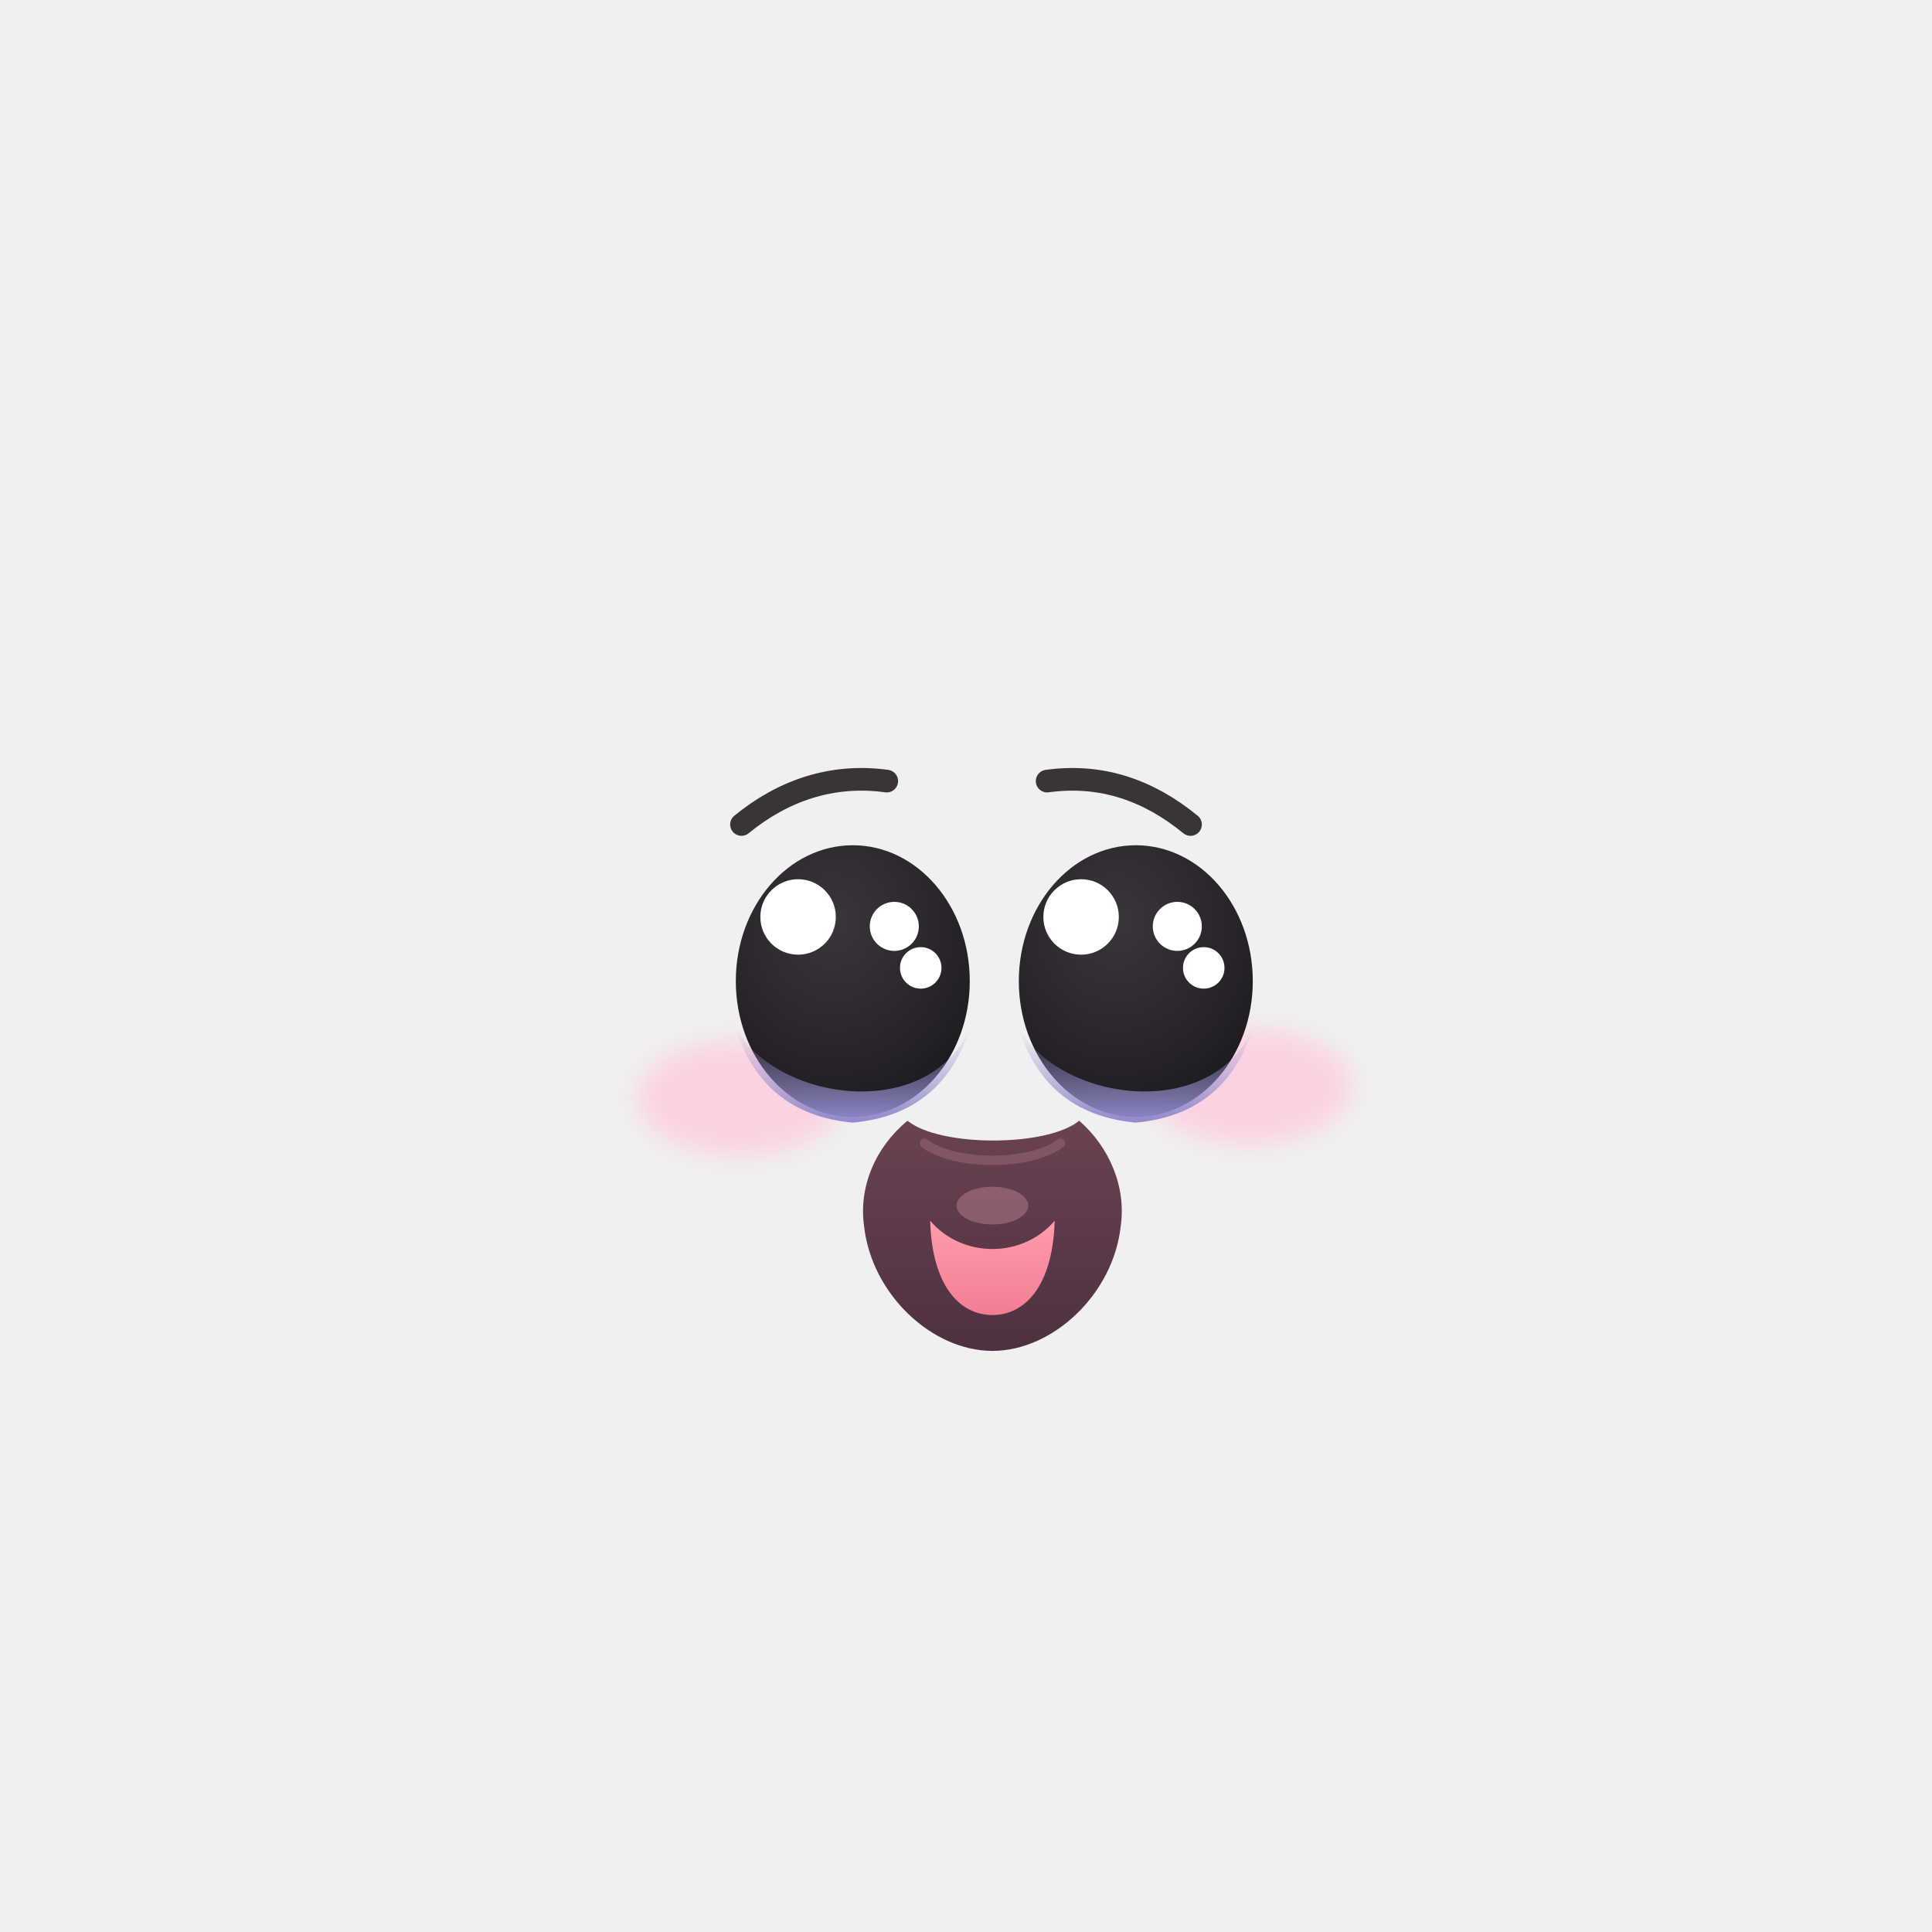
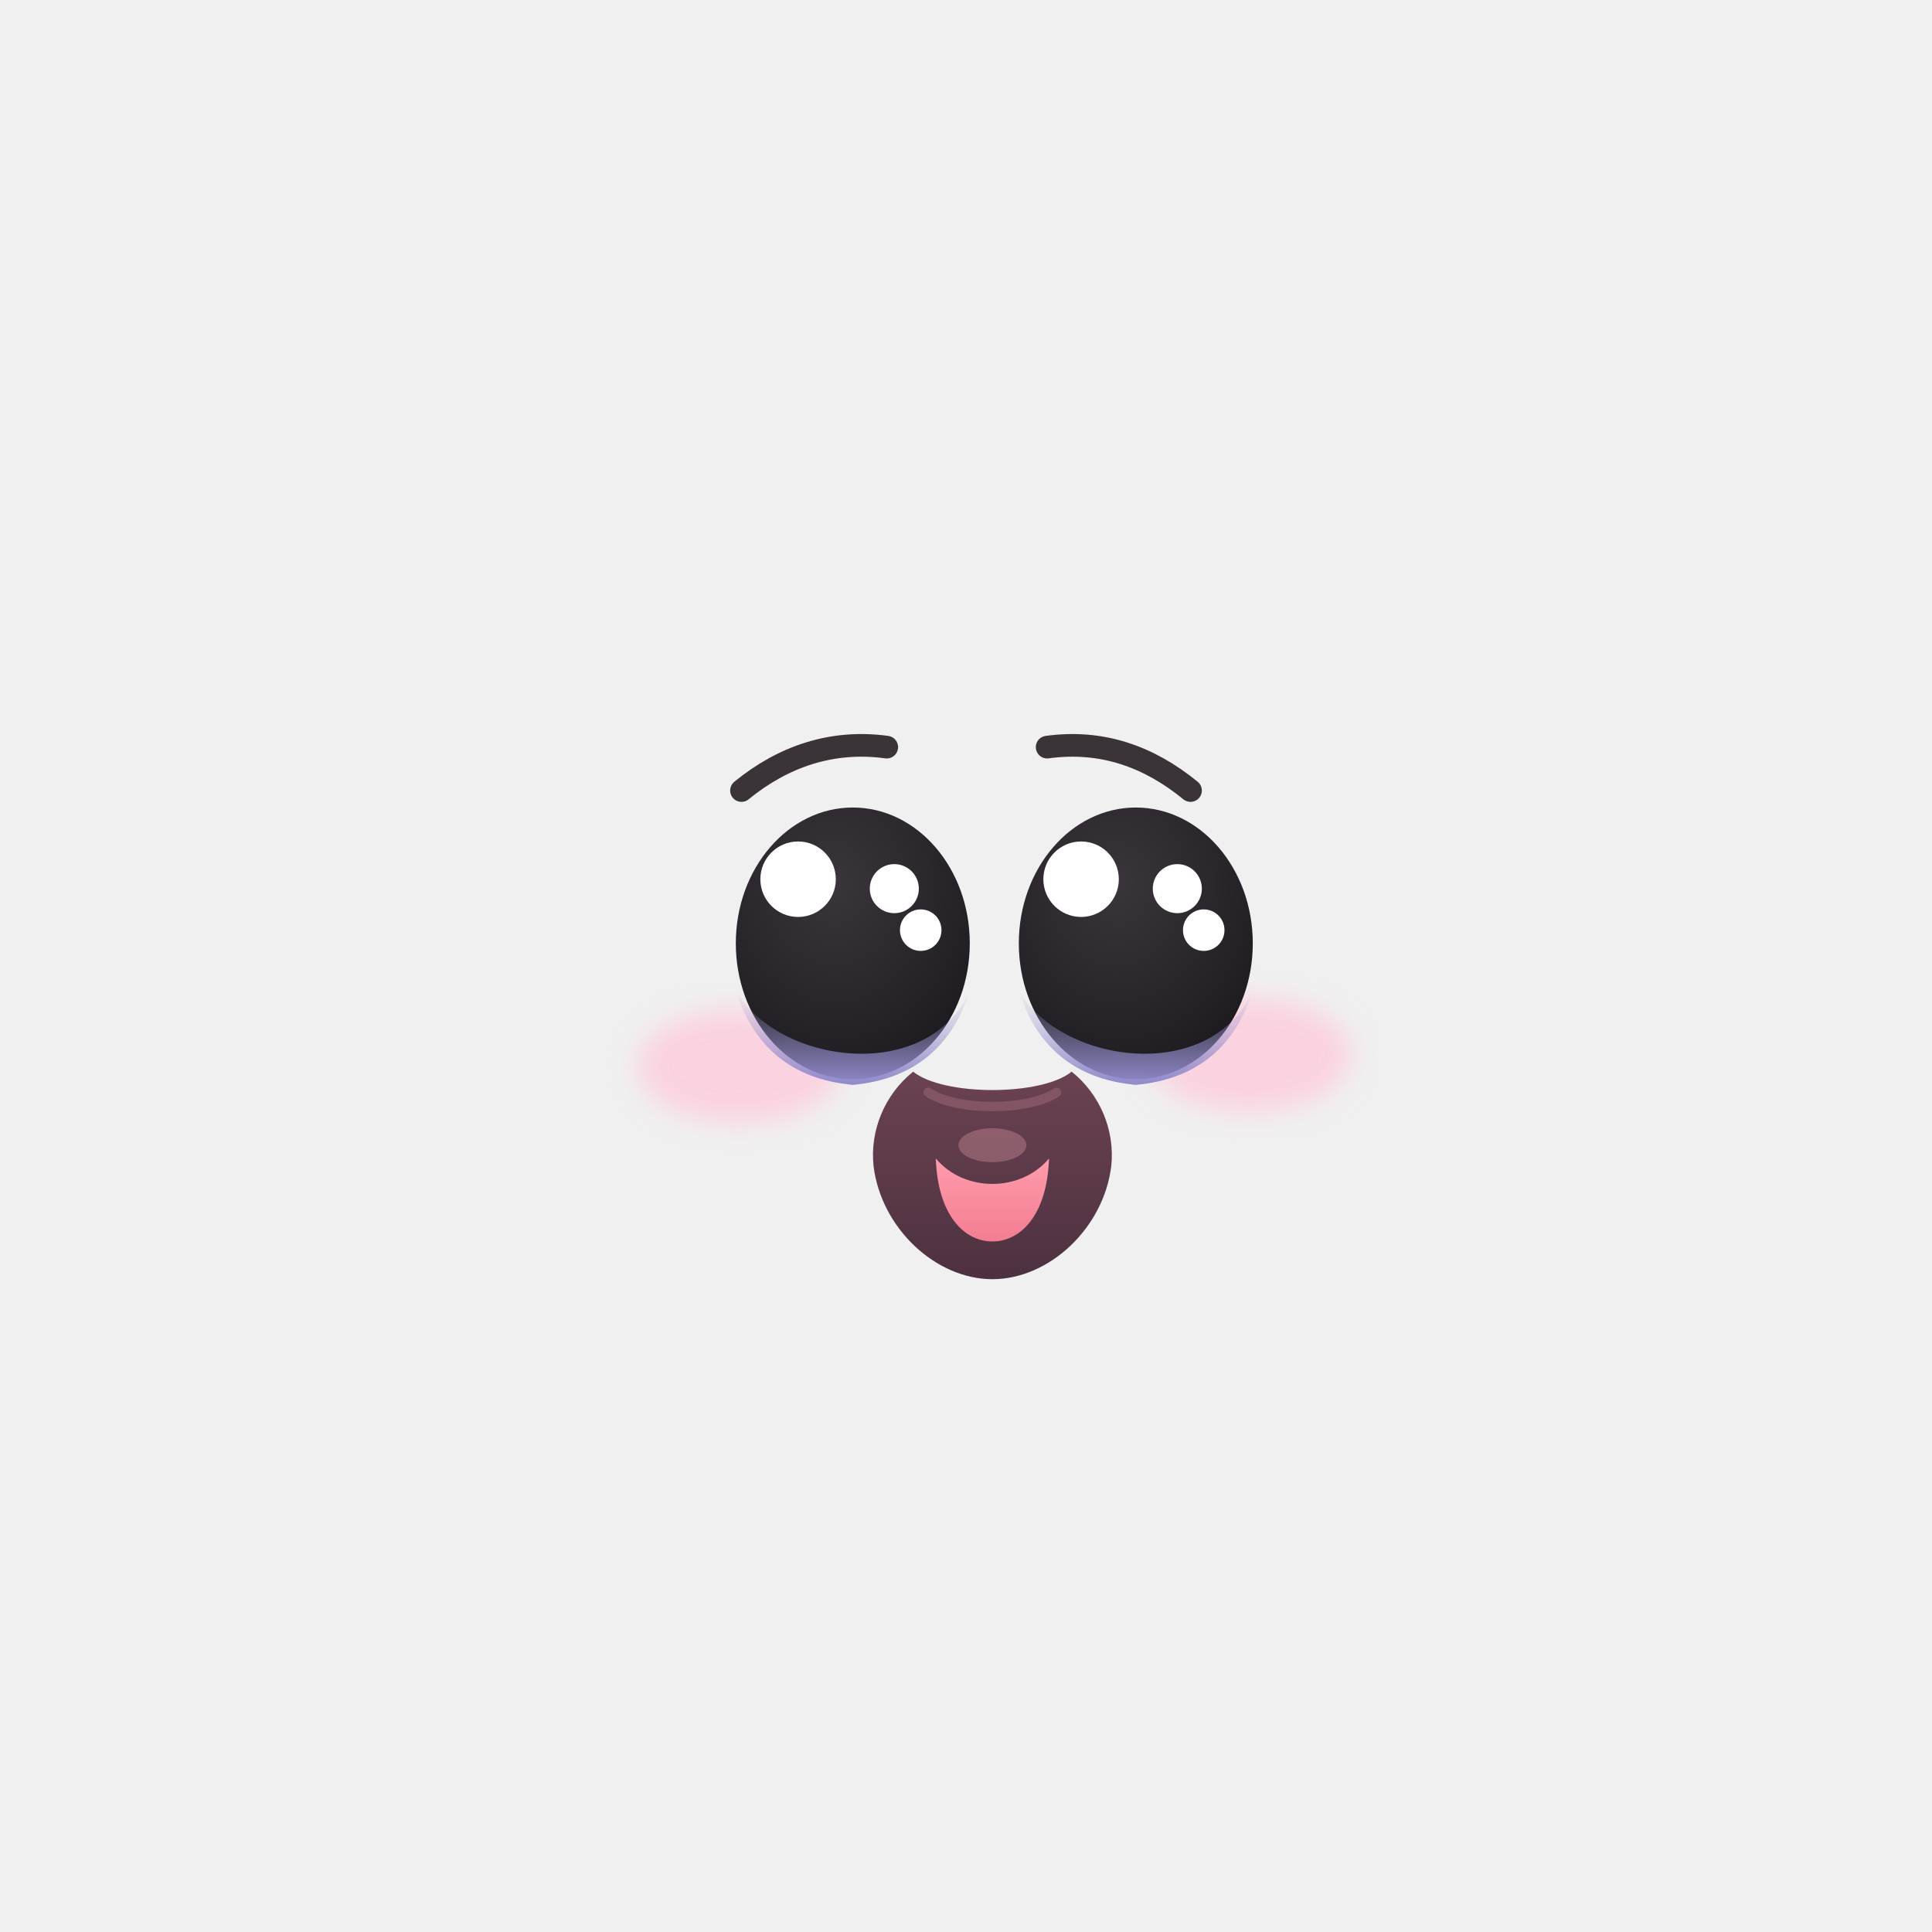
<svg xmlns="http://www.w3.org/2000/svg" viewBox="0 0 1024 1024" role="img" aria-label="Pofi idle face">
  <defs>
    <radialGradient id="eyeFill" cx="42%" cy="28%" r="78%">
      <stop offset="0%" stop-color="#3a353b" />
      <stop offset="76%" stop-color="#242126" />
      <stop offset="100%" stop-color="#1a181b" />
    </radialGradient>
    <linearGradient id="eyeLower" x1="0%" y1="0%" x2="0%" y2="100%">
      <stop offset="0%" stop-color="#9b96cf" stop-opacity="0" />
      <stop offset="100%" stop-color="#8f89cb" stop-opacity="1" />
    </linearGradient>
    <linearGradient id="mouthFill" x1="0%" y1="0%" x2="0%" y2="100%">
      <stop offset="0%" stop-color="#6b4252" />
      <stop offset="100%" stop-color="#4d3140" />
    </linearGradient>
    <linearGradient id="tongueFill" x1="0%" y1="0%" x2="0%" y2="100%">
      <stop offset="0%" stop-color="#ff9cac" />
      <stop offset="100%" stop-color="#f37d93" />
    </linearGradient>
    <filter id="blushBlur" x="-30%" y="-30%" width="160%" height="160%">
      <feGaussianBlur stdDeviation="7" />
    </filter>
  </defs>
-   <path d="M393 437C415 419 441 410 470 414" fill="none" stroke="#3a3439" stroke-width="12" stroke-linecap="round" />
-   <path d="M555 414C584 410 609 419 631 437" fill="none" stroke="#3a3439" stroke-width="12" stroke-linecap="round" />
-   <ellipse cx="392" cy="582" rx="54" ry="30" fill="#ffc6da" opacity="0.72" filter="url(#blushBlur)" />
-   <ellipse cx="662" cy="576" rx="54" ry="30" fill="#ffc6da" opacity="0.72" filter="url(#blushBlur)" />
+   <path d="M393 419C415 401 441 392 470 396" fill="none" stroke="#3a3439" stroke-width="12" stroke-linecap="round" />
+   <path d="M555 396C584 392 609 401 631 419" fill="none" stroke="#3a3439" stroke-width="12" stroke-linecap="round" />
+   <ellipse cx="392" cy="565" rx="54" ry="30" fill="#ffc6da" opacity="0.72" filter="url(#blushBlur)" />
+   <ellipse cx="662" cy="559" rx="54" ry="30" fill="#ffc6da" opacity="0.72" filter="url(#blushBlur)" />
  <g>
-     <ellipse cx="452" cy="520" rx="62" ry="72" fill="url(#eyeFill)" />
-     <path d="M390 545C412 584 492 595 514 545C505 574 485 592 452 595C419 592 399 574 390 545Z" fill="url(#eyeLower)" />
-     <circle cx="423" cy="486" r="20" fill="#ffffff" />
-     <circle cx="488" cy="513" r="11" fill="#ffffff" />
-     <circle cx="474" cy="491" r="13" fill="#ffffff" />
+     <ellipse cx="452" cy="500" rx="62" ry="72" fill="url(#eyeFill)" />
+     <path d="M390 525C412 564 492 575 514 525C505 554 485 572 452 575C419 572 399 554 390 525Z" fill="url(#eyeLower)" />
+     <circle cx="423" cy="466" r="20" fill="#ffffff" />
+     <circle cx="488" cy="493" r="11" fill="#ffffff" />
+     <circle cx="474" cy="471" r="13" fill="#ffffff" />
  </g>
  <g>
-     <ellipse cx="602" cy="520" rx="62" ry="72" fill="url(#eyeFill)" />
-     <path d="M540 545C562 584 642 595 664 545C655 574 635 592 602 595C569 592 549 574 540 545Z" fill="url(#eyeLower)" />
-     <circle cx="573" cy="486" r="20" fill="#ffffff" />
-     <circle cx="638" cy="513" r="11" fill="#ffffff" />
-     <circle cx="624" cy="491" r="13" fill="#ffffff" />
+     <ellipse cx="602" cy="500" rx="62" ry="72" fill="url(#eyeFill)" />
+     <path d="M540 525C562 564 642 575 664 525C655 554 635 572 602 575C569 572 549 554 540 525Z" fill="url(#eyeLower)" />
+     <circle cx="573" cy="466" r="20" fill="#ffffff" />
+     <circle cx="638" cy="493" r="11" fill="#ffffff" />
+     <circle cx="624" cy="471" r="13" fill="#ffffff" />
  </g>
-   <path d="M481 594C498 608 555 608 572 594C588 608 597 629 594 650C590 686 558 716 526 716C494 716 462 686 458 650C455 629 464 608 481 594Z" fill="url(#mouthFill)" />
-   <path d="M490 606C506 618 546 618 562 606" fill="none" stroke="#936171" stroke-width="5" stroke-linecap="round" opacity="0.62" />
-   <path d="M493 647C510 667 542 667 559 647C558 682 543 697 526 697C509 697 494 682 493 647Z" fill="url(#tongueFill)" />
-   <ellipse cx="526" cy="639" rx="19" ry="10" fill="#ffb2bf" opacity="0.28" />
+   <path d="M484 568C500 581 552 581 568 568C583 580 591 599 589 618C585 651 556 678 526 678C496 678 467 651 463 618C461 599 469 580 484 568Z" fill="url(#mouthFill)" />
+   <path d="M492 579C507 589 545 589 560 579" fill="none" stroke="#936171" stroke-width="5" stroke-linecap="round" opacity="0.62" />
+   <path d="M496 614C511 632 541 632 556 614C555 644 541 658 526 658C511 658 497 644 496 614Z" fill="url(#tongueFill)" />
+   <ellipse cx="526" cy="607" rx="18" ry="9" fill="#ffb2bf" opacity="0.28" />
</svg>
